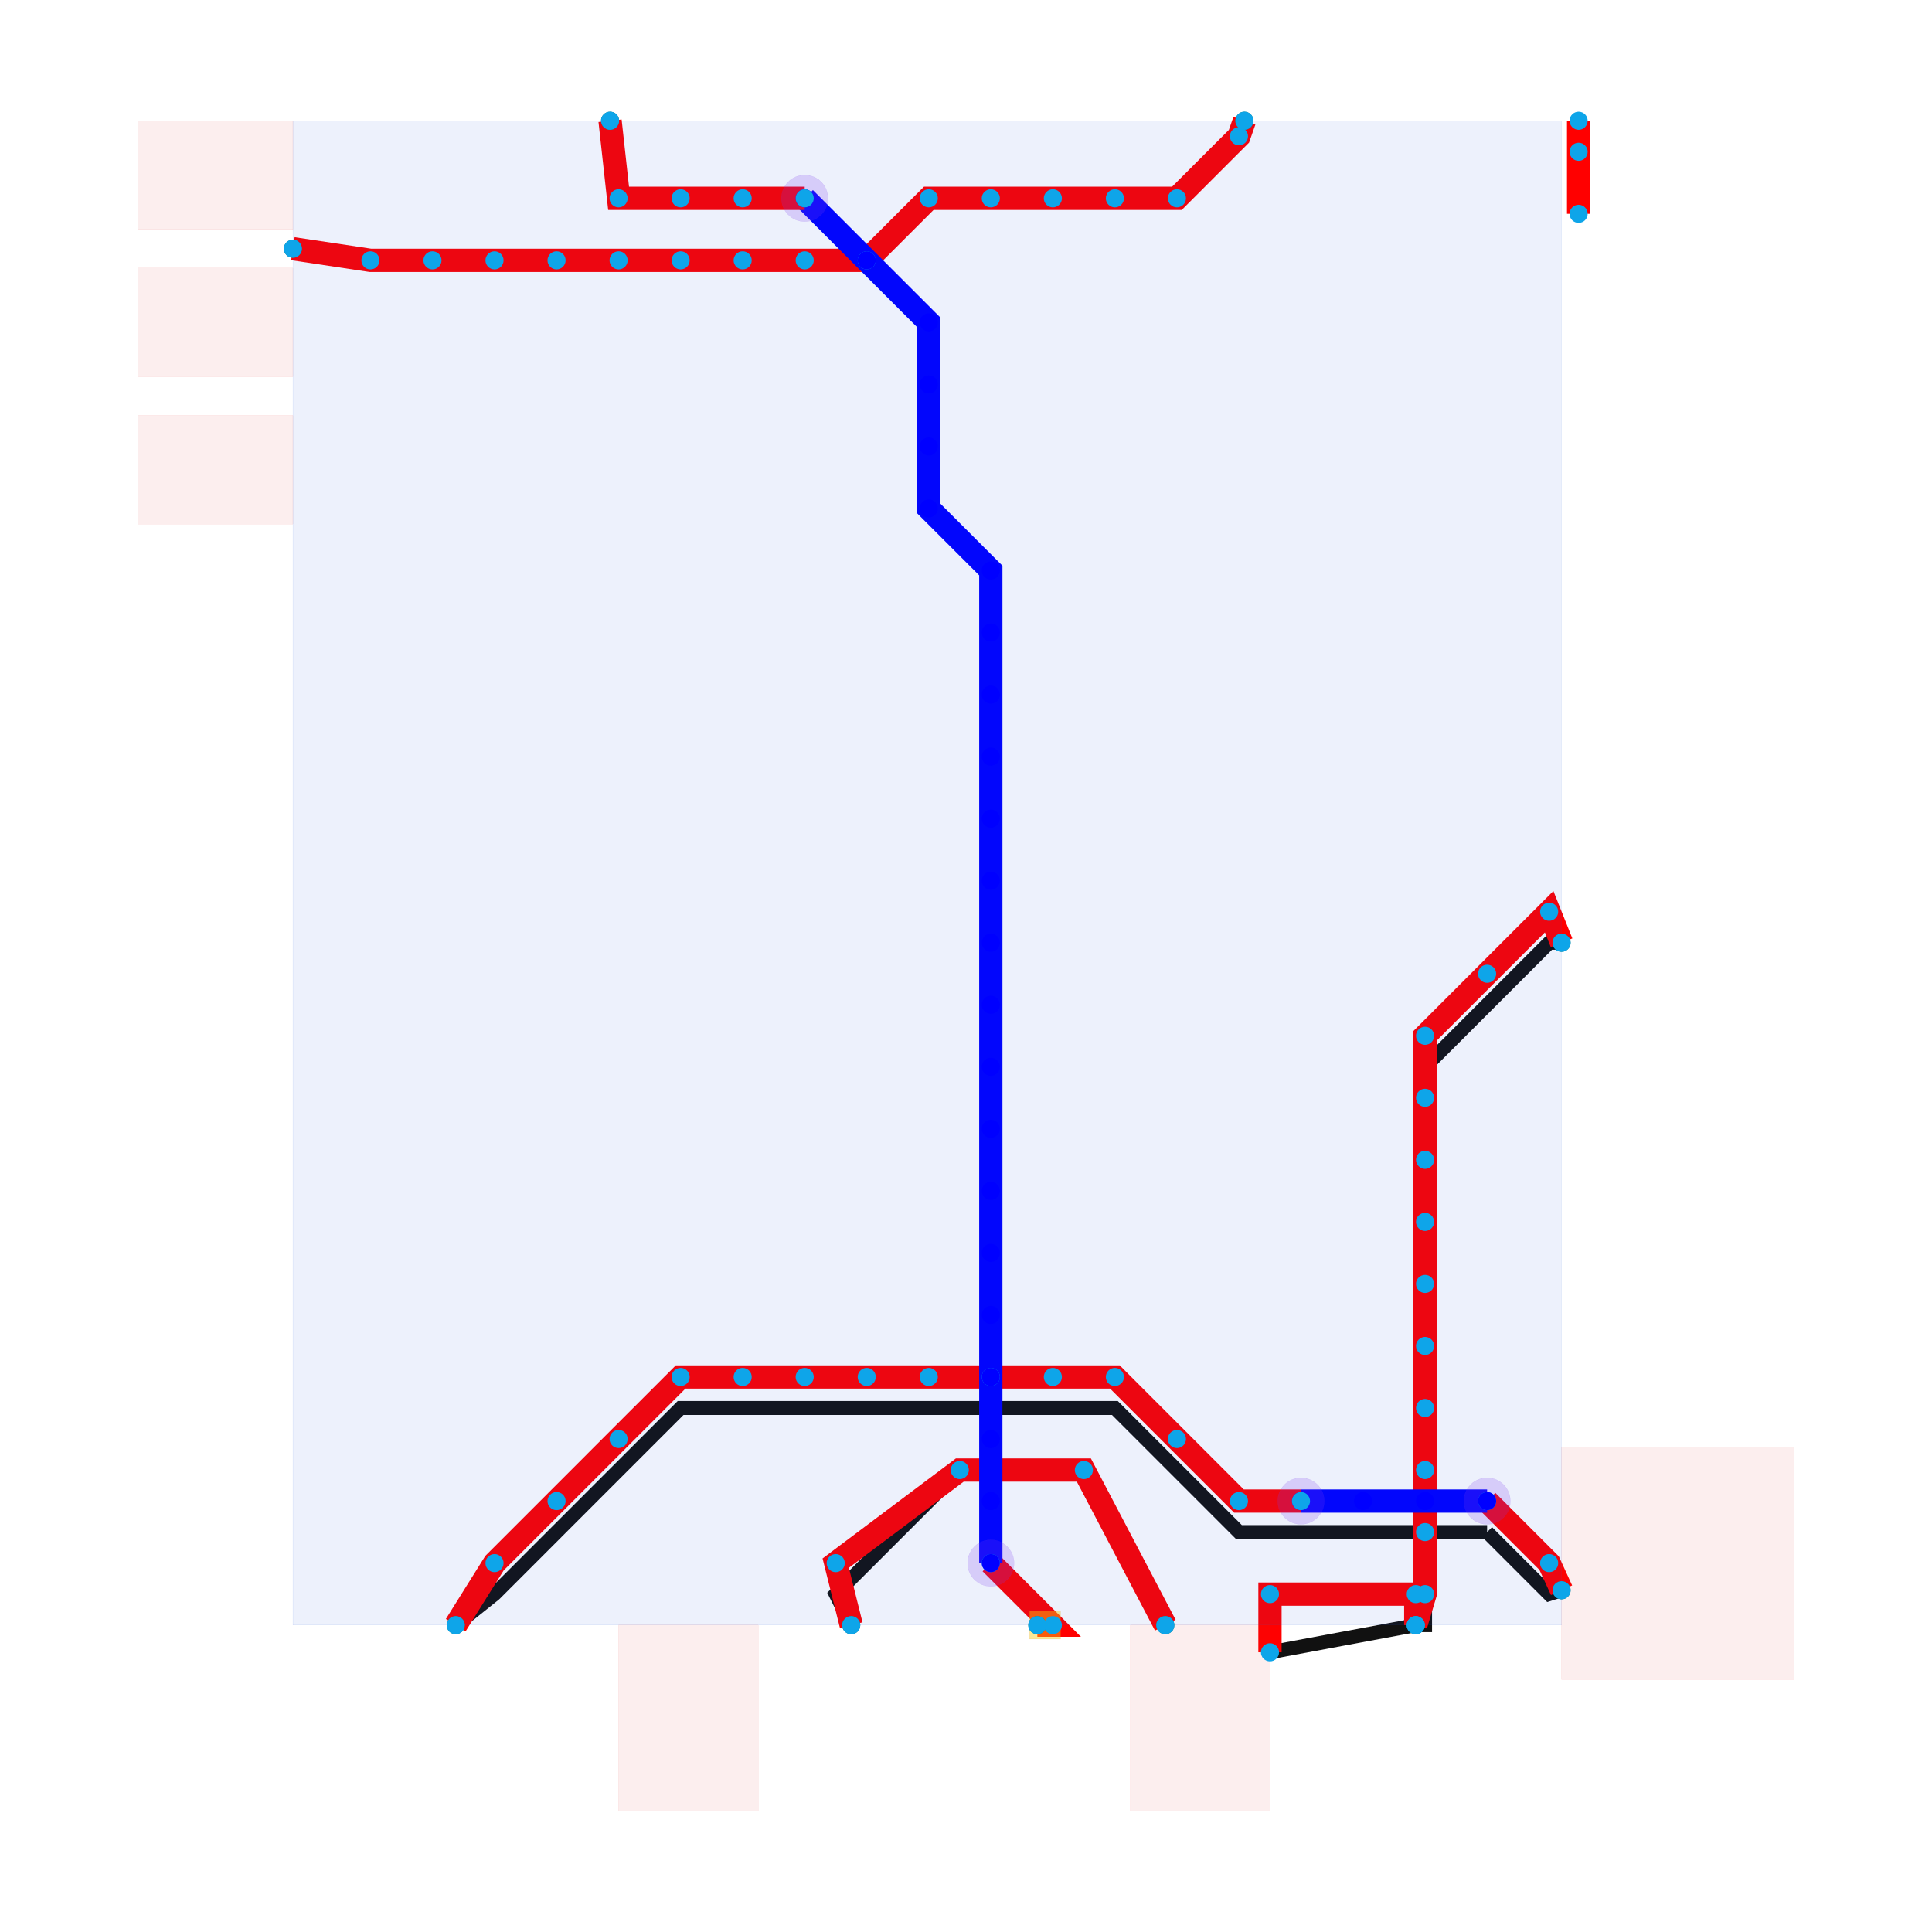
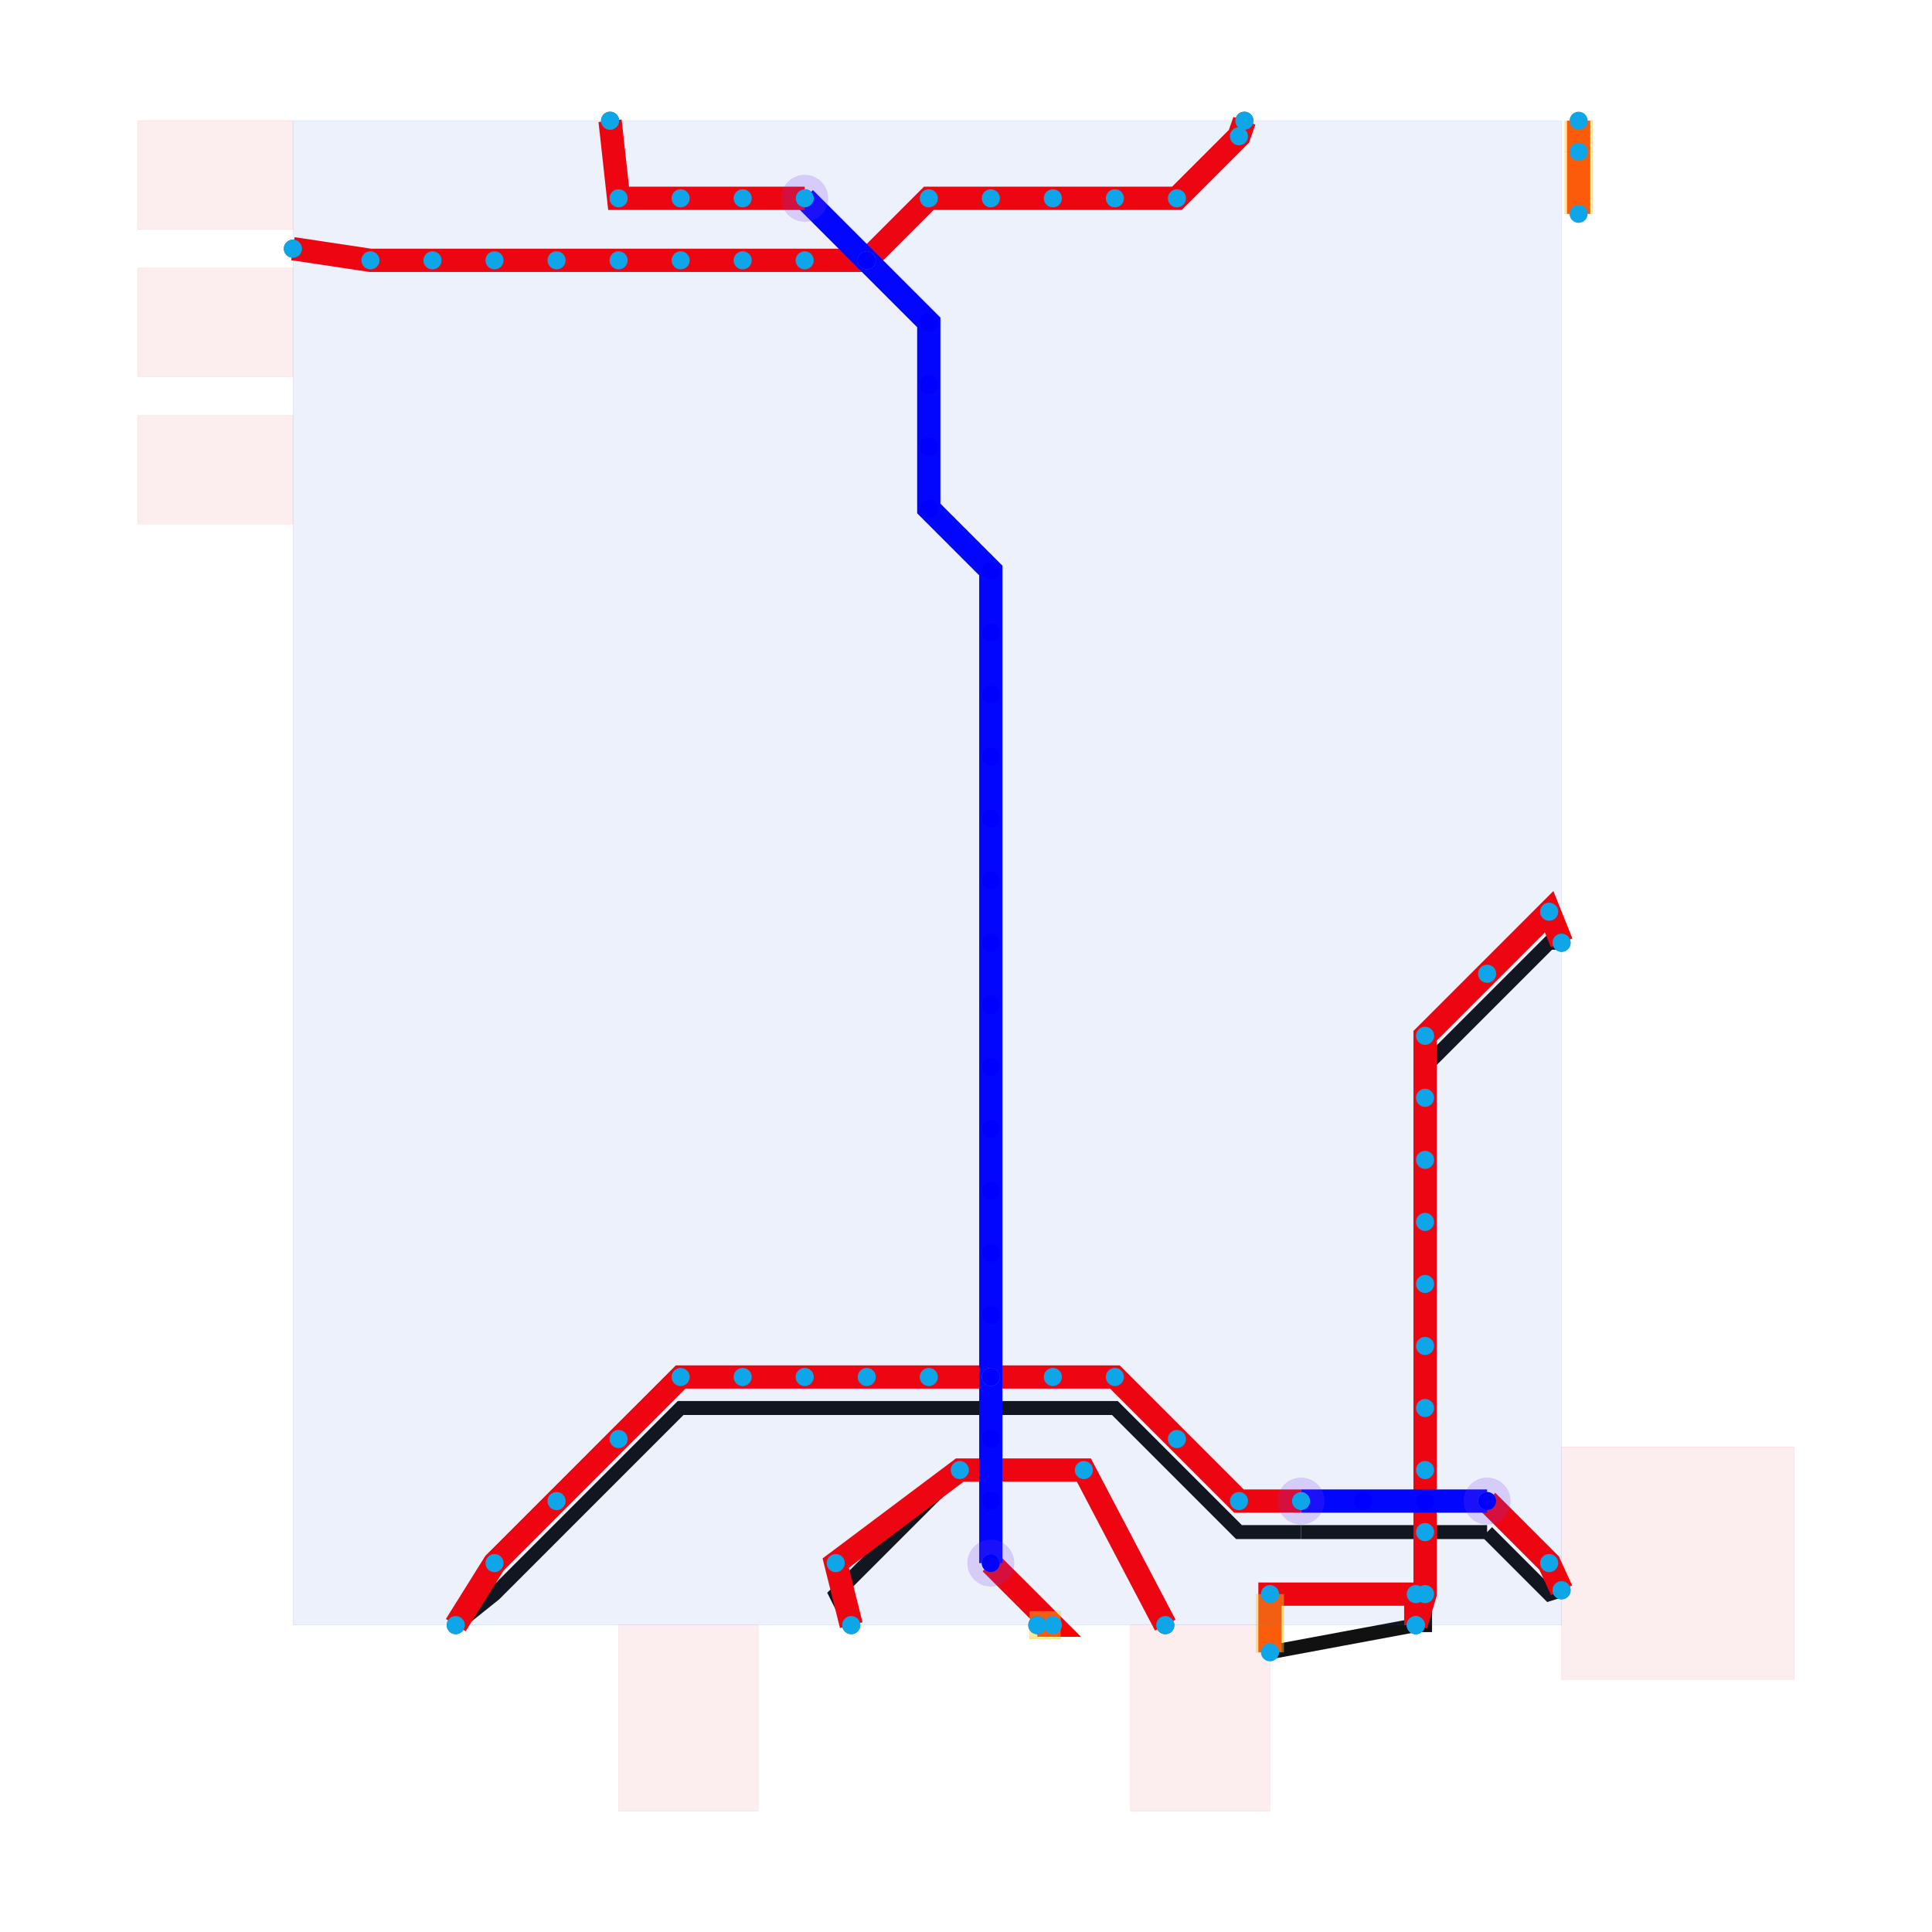
<svg xmlns="http://www.w3.org/2000/svg" width="640" height="640" viewBox="0 0 640 640">
  <rect width="100%" height="100%" fill="white" />
  <g>
    <polyline data-points="3.59,1.7000000000000002 3.5899999999999994,2.3" data-type="line" data-label="original:source_net_3" points="522.936,70.826 522.936,40" fill="none" stroke="#111111" stroke-width="4.624" />
  </g>
  <g>
    <polyline data-points="1.5999999999999999,-7.575 2.5399999999999996,-7.4" data-type="line" data-label="original:source_net_4_mst1" points="420.697,547.339 468.991,538.349" fill="none" stroke="#111111" stroke-width="4.624" />
  </g>
  <g>
    <polyline data-points="2.5399999999999996,-7.4 2.6,-7.4 2.6,-7 2.6,-6.6 2.6,-6.199999999999999 2.6,-5.799999999999999 2.6,-5.399999999999999 2.6,-4.999999999999998 2.6,-4.599999999999998 2.6,-4.1999999999999975 2.6,-3.7999999999999976 3,-3.3999999999999977 3.4,-2.999999999999998 3.48,-3" data-type="line" data-label="original:source_net_4_mst1" points="468.991,538.349 472.073,538.349 472.073,517.798 472.073,497.248 472.073,476.697 472.073,456.147 472.073,435.596 472.073,415.046 472.073,394.495 472.073,373.945 472.073,353.394 492.624,332.844 513.174,312.294 517.284,312.294" fill="none" stroke="#111111" stroke-width="4.624" />
  </g>
  <g>
    <polyline data-points="1.4349999999999996,2.3 1.4000000000000001,2.2 1,1.8000000000000003 0.6,1.8000000000000003 0.19999999999999996,1.8000000000000003 -0.20000000000000007,1.8000000000000003 -0.6000000000000001,1.8000000000000003 -1,1.4000000000000004 -1.4,1.4000000000000004 -1.7999999999999998,1.4000000000000004 -2.1999999999999997,1.4000000000000004 -2.5999999999999996,1.4000000000000004 -2.9999999999999996,1.4000000000000004 -3.3999999999999995,1.4000000000000004 -3.7999999999999994,1.4000000000000004 -4.199999999999999,1.4000000000000004 -4.7,1.475" data-type="line" data-label="original:source_net_6_mst2" points="412.22,40 410.422,45.138 389.872,65.688 369.321,65.688 348.771,65.688 328.22,65.688 307.67,65.688 287.119,86.239 266.569,86.239 246.018,86.239 225.468,86.239 204.917,86.239 184.367,86.239 163.817,86.239 143.266,86.239 122.716,86.239 97.028,82.385" fill="none" stroke="#111111" stroke-width="4.624" />
  </g>
  <g>
    <polyline data-points="-1.1,-7.4 -1.2000000000000002,-7.2 -0.40000000000000013,-6.4 0.3999999999999999,-6.4 0.9249999999999998,-7.4" data-type="line" data-label="original:source_net_4_mst0" points="281.982,538.349 276.844,528.073 317.945,486.972 359.046,486.972 386.018,538.349" fill="none" stroke="#111111" stroke-width="4.624" />
  </g>
  <g>
    <polyline data-points="3.48,-7.175 3.4000000000000004,-7.2 3.0000000000000004,-6.8" data-type="line" data-label="original:source_net_2_mst1" points="517.284,526.789 513.174,528.073 492.624,507.523" fill="none" stroke="#111111" stroke-width="4.624" />
  </g>
  <g>
    <polyline data-points="3.0000000000000004,-6.8 3.0000000000000004,-6.8 2.6000000000000005,-6.8 2.2000000000000006,-6.8 1.8000000000000007,-6.8" data-type="line" data-label="original:source_net_2_mst1" points="492.624,507.523 492.624,507.523 472.073,507.523 451.523,507.523 430.972,507.523" fill="none" stroke="#111111" stroke-width="4.624" />
  </g>
  <g>
    <polyline data-points="1.8000000000000007,-6.8 1.8000000000000007,-6.8 1.4000000000000008,-6.8 1.0000000000000009,-6.3999999999999995 0.6000000000000009,-5.999999999999999 0.20000000000000084,-5.999999999999999 -0.19999999999999918,-5.999999999999999 -0.5999999999999992,-5.999999999999999 -0.9999999999999992,-5.999999999999999 -1.3999999999999992,-5.999999999999999 -1.7999999999999994,-5.999999999999999 -2.1999999999999993,-5.999999999999999 -2.599999999999999,-6.3999999999999995 -2.999999999999999,-6.8 -3.399999999999999,-7.2 -3.6500000000000004,-7.3999999999999995" data-type="line" data-label="original:source_net_2_mst1" points="430.972,507.523 430.972,507.523 410.422,507.523 389.872,486.972 369.321,466.422 348.771,466.422 328.22,466.422 307.67,466.422 287.119,466.422 266.569,466.422 246.018,466.422 225.468,466.422 204.917,486.972 184.367,507.523 163.817,528.073 150.972,538.349" fill="none" stroke="#111111" stroke-width="4.624" />
  </g>
  <g>
    <polyline data-points="0.10000000000000009,-7.4 0.2,-7.4 -0.2,-7" data-type="line" data-label="original:source_net_0_mst1" points="343.633,538.349 348.771,538.349 328.22,517.798" fill="none" stroke="#111111" stroke-width="4.624" />
  </g>
  <g>
    <polyline data-points="-0.2,-7 -0.2,-7 -0.2,-6.6 -0.2,-6.199999999999999 -0.2,-5.799999999999999 -0.2,-5.399999999999999 -0.2,-4.999999999999998 -0.2,-4.599999999999998 -0.2,-4.1999999999999975 -0.2,-3.7999999999999976 -0.2,-3.3999999999999977 -0.2,-2.999999999999998 -0.2,-2.599999999999998 -0.2,-2.199999999999998 -0.2,-1.799999999999998 -0.2,-1.3999999999999981 -0.2,-0.9999999999999981 -0.2,-0.5999999999999981 -0.6000000000000001,-0.19999999999999807 -0.6000000000000001,0.20000000000000195 -0.6000000000000001,0.600000000000002 -0.6000000000000001,1.000000000000002 -1,1.4000000000000021 -1.4,1.800000000000002" data-type="line" data-label="original:source_net_0_mst1" points="328.22,517.798 328.22,517.798 328.22,497.248 328.22,476.697 328.22,456.147 328.22,435.596 328.22,415.046 328.22,394.495 328.22,373.945 328.22,353.394 328.22,332.844 328.22,312.294 328.22,291.743 328.22,271.193 328.22,250.642 328.22,230.092 328.22,209.541 328.22,188.991 307.67,168.44 307.67,147.89 307.67,127.339 307.67,106.789 287.119,86.239 266.569,65.688" fill="none" stroke="#111111" stroke-width="4.624" />
  </g>
  <g>
    <polyline data-points="-1.4,1.800000000000002 -1.4,1.800000000000002 -1.7999999999999998,1.800000000000002 -2.1999999999999997,1.800000000000002 -2.5999999999999996,1.800000000000002 -2.6550000000000002,2.3" data-type="line" data-label="original:source_net_0_mst1" points="266.569,65.688 266.569,65.688 246.018,65.688 225.468,65.688 204.917,65.688 202.092,40" fill="none" stroke="#111111" stroke-width="4.624" />
  </g>
  <g>
    <polyline data-points="3.59,1.7000000000000002 3.59,2.0999999999999996 3.5899999999999994,2.3" data-type="line" data-label="source_net_3" points="522.936,70.826 522.936,50.275 522.936,40" fill="none" stroke="#FF0000" stroke-width="7.706" />
  </g>
  <g>
    <polyline data-points="1.5999999999999999,-7.575 1.5999999999999999,-7.199999999999999 2.5399999999999996,-7.199999999999999 2.5399999999999996,-7.4" data-type="line" data-label="source_net_4_mst1" points="420.697,547.339 420.697,528.073 468.991,528.073 468.991,538.349" fill="none" stroke="#FF0000" stroke-width="7.706" />
  </g>
  <g>
    <polyline data-points="2.5399999999999996,-7.4 2.6,-7.2 2.6,-6.8 2.6,-6.3999999999999995 2.6,-5.999999999999999 2.6,-5.599999999999999 2.6,-5.199999999999998 2.6,-4.799999999999998 2.6,-4.399999999999998 2.6,-3.9999999999999973 2.6,-3.5999999999999974 3,-3.1999999999999975 3.4,-2.7999999999999976 3.48,-3" data-type="line" data-label="source_net_4_mst1" points="468.991,538.349 472.073,528.073 472.073,507.523 472.073,486.972 472.073,466.422 472.073,445.872 472.073,425.321 472.073,404.771 472.073,384.22 472.073,363.67 472.073,343.119 492.624,322.569 513.174,302.018 517.284,312.294" fill="none" stroke="#FF0000" stroke-width="7.706" />
  </g>
  <g>
    <polyline data-points="1.4349999999999996,2.3 1.4000000000000001,2.2 1,1.8000000000000003 0.6,1.8000000000000003 0.19999999999999996,1.8000000000000003 -0.20000000000000007,1.8000000000000003 -0.6000000000000001,1.8000000000000003 -1,1.4000000000000004 -1.4,1.4000000000000004 -1.7999999999999998,1.4000000000000004 -2.1999999999999997,1.4000000000000004 -2.5999999999999996,1.4000000000000004 -2.9999999999999996,1.4000000000000004 -3.3999999999999995,1.4000000000000004 -3.7999999999999994,1.4000000000000004 -4.199999999999999,1.4000000000000004 -4.7,1.475" data-type="line" data-label="source_net_6_mst2" points="412.22,40 410.422,45.138 389.872,65.688 369.321,65.688 348.771,65.688 328.22,65.688 307.67,65.688 287.119,86.239 266.569,86.239 246.018,86.239 225.468,86.239 204.917,86.239 184.367,86.239 163.817,86.239 143.266,86.239 122.716,86.239 97.028,82.385" fill="none" stroke="#FF0000" stroke-width="7.706" />
  </g>
  <g>
    <polyline data-points="-1.1,-7.4 -1.2000000000000002,-7 -0.40000000000000013,-6.4 0.3999999999999999,-6.4 0.9249999999999998,-7.4" data-type="line" data-label="source_net_4_mst0" points="281.982,538.349 276.844,517.798 317.945,486.972 359.046,486.972 386.018,538.349" fill="none" stroke="#FF0000" stroke-width="7.706" />
  </g>
  <g>
    <polyline data-points="3.48,-7.175 3.4000000000000004,-7 3.0000000000000004,-6.6" data-type="line" data-label="source_net_2_mst1" points="517.284,526.789 513.174,517.798 492.624,497.248" fill="none" stroke="#FF0000" stroke-width="7.706" />
  </g>
  <g>
    <polyline data-points="3.0000000000000004,-6.6 3.0000000000000004,-6.6 2.6000000000000005,-6.6 2.2000000000000006,-6.6 1.8000000000000007,-6.6" data-type="line" data-label="source_net_2_mst1" points="492.624,497.248 492.624,497.248 472.073,497.248 451.523,497.248 430.972,497.248" fill="none" stroke="#0000FF" stroke-width="7.706" />
  </g>
  <g>
    <polyline data-points="1.8000000000000007,-6.6 1.8000000000000007,-6.6 1.4000000000000008,-6.6 1.0000000000000009,-6.199999999999999 0.6000000000000009,-5.799999999999999 0.20000000000000084,-5.799999999999999 -0.19999999999999918,-5.799999999999999 -0.5999999999999992,-5.799999999999999 -0.9999999999999992,-5.799999999999999 -1.3999999999999992,-5.799999999999999 -1.7999999999999994,-5.799999999999999 -2.1999999999999993,-5.799999999999999 -2.599999999999999,-6.199999999999999 -2.999999999999999,-6.6 -3.399999999999999,-7 -3.6500000000000004,-7.3999999999999995" data-type="line" data-label="source_net_2_mst1" points="430.972,497.248 430.972,497.248 410.422,497.248 389.872,476.697 369.321,456.147 348.771,456.147 328.22,456.147 307.67,456.147 287.119,456.147 266.569,456.147 246.018,456.147 225.468,456.147 204.917,476.697 184.367,497.248 163.817,517.798 150.972,538.349" fill="none" stroke="#FF0000" stroke-width="7.706" />
  </g>
  <g>
    <polyline data-points="0.10000000000000009,-7.4 0.2,-7.4 -0.2,-7" data-type="line" data-label="source_net_0_mst1" points="343.633,538.349 348.771,538.349 328.22,517.798" fill="none" stroke="#FF0000" stroke-width="7.706" />
  </g>
  <g>
    <polyline data-points="-0.2,-7 -0.2,-7 -0.2,-6.6 -0.2,-6.199999999999999 -0.2,-5.799999999999999 -0.2,-5.399999999999999 -0.2,-4.999999999999998 -0.2,-4.599999999999998 -0.2,-4.1999999999999975 -0.2,-3.7999999999999976 -0.2,-3.3999999999999977 -0.2,-2.999999999999998 -0.2,-2.599999999999998 -0.2,-2.199999999999998 -0.2,-1.799999999999998 -0.2,-1.3999999999999981 -0.2,-0.9999999999999981 -0.2,-0.5999999999999981 -0.6000000000000001,-0.19999999999999807 -0.6000000000000001,0.20000000000000195 -0.6000000000000001,0.600000000000002 -0.6000000000000001,1.000000000000002 -1,1.4000000000000021 -1.4,1.800000000000002" data-type="line" data-label="source_net_0_mst1" points="328.22,517.798 328.22,517.798 328.22,497.248 328.22,476.697 328.22,456.147 328.22,435.596 328.22,415.046 328.22,394.495 328.22,373.945 328.22,353.394 328.22,332.844 328.22,312.294 328.22,291.743 328.22,271.193 328.22,250.642 328.22,230.092 328.22,209.541 328.22,188.991 307.67,168.44 307.67,147.89 307.67,127.339 307.67,106.789 287.119,86.239 266.569,65.688" fill="none" stroke="#0000FF" stroke-width="7.706" />
  </g>
  <g>
    <polyline data-points="-1.4,1.800000000000002 -1.4,1.800000000000002 -1.7999999999999998,1.800000000000002 -2.1999999999999997,1.800000000000002 -2.5999999999999996,1.800000000000002 -2.6550000000000002,2.3" data-type="line" data-label="source_net_0_mst1" points="266.569,65.688 266.569,65.688 246.018,65.688 225.468,65.688 204.917,65.688 202.092,40" fill="none" stroke="#FF0000" stroke-width="7.706" />
  </g>
  <g>
    <rect data-type="rect" data-label="cmn_2" data-x="-0.6100000000000003" data-y="-2.55" x="97.028" y="40" width="420.257" height="498.349" fill="rgba(29, 78, 216, 0.08)" stroke="#1d4ed8" stroke-width="0.019" />
  </g>
  <g>
    <rect data-type="rect" data-label="obstacle:rect:0" data-x="1.15" data-y="-8" x="374.459" y="538.349" width="46.239" height="61.651" fill="rgba(220, 38, 38, 0.08)" stroke="#dc2626" stroke-width="0.019" />
  </g>
  <g>
    <rect data-type="rect" data-label="obstacle:rect:1" data-x="4.23" data-y="-7" x="517.284" y="479.266" width="77.064" height="77.064" fill="rgba(220, 38, 38, 0.08)" stroke="#dc2626" stroke-width="0.019" />
  </g>
  <g>
    <rect data-type="rect" data-label="obstacle:rect:2" data-x="-5.2" data-y="1.95" x="45.651" y="40" width="51.376" height="35.963" fill="rgba(220, 38, 38, 0.08)" stroke="#dc2626" stroke-width="0.019" />
  </g>
  <g>
    <rect data-type="rect" data-label="obstacle:rect:3" data-x="-5.2" data-y="1" x="45.651" y="88.807" width="51.376" height="35.963" fill="rgba(220, 38, 38, 0.08)" stroke="#dc2626" stroke-width="0.019" />
  </g>
  <g>
    <rect data-type="rect" data-label="obstacle:rect:4" data-x="-5.2" data-y="0.050000000000000044" x="45.651" y="137.615" width="51.376" height="35.963" fill="rgba(220, 38, 38, 0.08)" stroke="#dc2626" stroke-width="0.019" />
  </g>
  <g>
    <rect data-type="rect" data-label="obstacle:rect:5" data-x="-2.15" data-y="-8" x="204.917" y="538.349" width="46.239" height="61.651" fill="rgba(220, 38, 38, 0.08)" stroke="#dc2626" stroke-width="0.019" />
  </g>
  <g>
-     <rect data-type="rect" data-label="boundary-hit:6:0" data-x="0.15000000000000005" data-y="-7.4" x="341.064" y="533.725" width="10.275" height="9.248" fill="rgba(250, 204, 21, 0.45)" stroke="#b45309" stroke-width="0.019" />
+     <rect data-type="rect" data-label="boundry-violation:0:0" data-x="3.59" data-y="1.9" x="518.312" y="50.275" width="9.248" height="20.55" fill="rgba(250, 204, 21, 0.45)" stroke="#b45309" stroke-width="0.019" />
+   </g>
+   <g>
+     <rect data-type="rect" data-label="boundry-violation:0:1" data-x="3.59" data-y="2.1999999999999997" x="518.312" y="40" width="9.248" height="10.275" fill="rgba(250, 204, 21, 0.45)" stroke="#b45309" stroke-width="0.019" />
+   </g>
+   <g>
+     <rect data-type="rect" data-label="boundry-violation:1:0" data-x="1.5999999999999999" data-y="-7.387499999999999" x="416.073" y="528.073" width="9.248" height="19.266" fill="rgba(250, 204, 21, 0.45)" stroke="#b45309" stroke-width="0.019" />
+   </g>
+   <g>
+     <rect data-type="rect" data-label="boundry-violation:6:0" data-x="0.15000000000000005" data-y="-7.4" x="341.064" y="533.725" width="10.275" height="9.248" fill="rgba(250, 204, 21, 0.45)" stroke="#b45309" stroke-width="0.019" />
  </g>
  <circle data-type="circle" data-label="" data-x="3.0000000000000004" data-y="-6.6" cx="492.624" cy="497.248" r="7.706" fill="rgba(124, 58, 237, 0.2)" stroke="#7c3aed" stroke-width="0.019" />
  <circle data-type="circle" data-label="" data-x="1.8000000000000007" data-y="-6.6" cx="430.972" cy="497.248" r="7.706" fill="rgba(124, 58, 237, 0.2)" stroke="#7c3aed" stroke-width="0.019" />
  <circle data-type="circle" data-label="" data-x="-0.2" data-y="-7" cx="328.22" cy="517.798" r="7.706" fill="rgba(124, 58, 237, 0.2)" stroke="#7c3aed" stroke-width="0.019" />
  <circle data-type="circle" data-label="" data-x="-1.4" data-y="1.800000000000002" cx="266.569" cy="65.688" r="7.706" fill="rgba(124, 58, 237, 0.2)" stroke="#7c3aed" stroke-width="0.019" />
  <g>
    <circle data-type="point" data-label="source_net_4_mst1" data-x="2.5399999999999996" data-y="-7.4" cx="468.991" cy="538.349" r="3" fill="#0f766e" />
  </g>
  <g>
    <circle data-type="point" data-label="source_net_4_mst1" data-x="3.48" data-y="-3" cx="517.284" cy="312.294" r="3" fill="#0f766e" />
  </g>
  <g>
    <circle data-type="point" data-label="source_net_0_mst1" data-x="0.10000000000000009" data-y="-7.4" cx="343.633" cy="538.349" r="3" fill="#0f766e" />
  </g>
  <g>
    <circle data-type="point" data-label="source_net_0_mst1" data-x="-2.6550000000000002" data-y="2.3" cx="202.092" cy="40" r="3" fill="#0f766e" />
  </g>
  <g>
    <circle data-type="point" data-label="source_net_4_mst0" data-x="-1.1" data-y="-7.4" cx="281.982" cy="538.349" r="3" fill="#0f766e" />
  </g>
  <g>
    <circle data-type="point" data-label="source_net_4_mst0" data-x="0.9249999999999998" data-y="-7.4" cx="386.018" cy="538.349" r="3" fill="#0f766e" />
  </g>
  <g>
    <circle data-type="point" data-label="source_net_6_mst2" data-x="-4.7" data-y="1.475" cx="97.028" cy="82.385" r="3" fill="#0f766e" />
  </g>
  <g>
    <circle data-type="point" data-label="source_net_6_mst2" data-x="1.4349999999999996" data-y="2.3" cx="412.22" cy="40" r="3" fill="#0f766e" />
  </g>
  <g>
    <circle data-type="point" data-label="source_net_2_mst1" data-x="-3.6500000000000004" data-y="-7.3999999999999995" cx="150.972" cy="538.349" r="3" fill="#0f766e" />
  </g>
  <g>
    <circle data-type="point" data-label="source_net_2_mst1" data-x="3.48" data-y="-7.175" cx="517.284" cy="526.789" r="3" fill="#0f766e" />
  </g>
  <g>
    <circle data-type="point" data-label="" data-x="3.59" data-y="1.7000000000000002" cx="522.936" cy="70.826" r="3" fill="#0ea5e9" />
  </g>
  <g>
    <circle data-type="point" data-label="" data-x="3.59" data-y="2.0999999999999996" cx="522.936" cy="50.275" r="3" fill="#0ea5e9" />
  </g>
  <g>
    <circle data-type="point" data-label="" data-x="3.5899999999999994" data-y="2.3" cx="522.936" cy="40" r="3" fill="#0ea5e9" />
  </g>
  <g>
    <circle data-type="point" data-label="" data-x="1.5999999999999999" data-y="-7.575" cx="420.697" cy="547.339" r="3" fill="#0ea5e9" />
  </g>
  <g>
    <circle data-type="point" data-label="" data-x="1.5999999999999999" data-y="-7.199999999999999" cx="420.697" cy="528.073" r="3" fill="#0ea5e9" />
  </g>
  <g>
    <circle data-type="point" data-label="" data-x="2.5399999999999996" data-y="-7.199999999999999" cx="468.991" cy="528.073" r="3" fill="#0ea5e9" />
  </g>
  <g>
    <circle data-type="point" data-label="" data-x="2.5399999999999996" data-y="-7.4" cx="468.991" cy="538.349" r="3" fill="#0ea5e9" />
  </g>
  <g>
    <circle data-type="point" data-label="" data-x="2.5399999999999996" data-y="-7.4" cx="468.991" cy="538.349" r="3" fill="#0ea5e9" />
  </g>
  <g>
    <circle data-type="point" data-label="" data-x="2.6" data-y="-7.2" cx="472.073" cy="528.073" r="3" fill="#0ea5e9" />
  </g>
  <g>
    <circle data-type="point" data-label="" data-x="2.6" data-y="-6.8" cx="472.073" cy="507.523" r="3" fill="#0ea5e9" />
  </g>
  <g>
    <circle data-type="point" data-label="" data-x="2.6" data-y="-6.3999999999999995" cx="472.073" cy="486.972" r="3" fill="#0ea5e9" />
  </g>
  <g>
    <circle data-type="point" data-label="" data-x="2.6" data-y="-5.999999999999999" cx="472.073" cy="466.422" r="3" fill="#0ea5e9" />
  </g>
  <g>
    <circle data-type="point" data-label="" data-x="2.6" data-y="-5.599999999999999" cx="472.073" cy="445.872" r="3" fill="#0ea5e9" />
  </g>
  <g>
    <circle data-type="point" data-label="" data-x="2.6" data-y="-5.199999999999998" cx="472.073" cy="425.321" r="3" fill="#0ea5e9" />
  </g>
  <g>
    <circle data-type="point" data-label="" data-x="2.6" data-y="-4.799999999999998" cx="472.073" cy="404.771" r="3" fill="#0ea5e9" />
  </g>
  <g>
    <circle data-type="point" data-label="" data-x="2.6" data-y="-4.399999999999998" cx="472.073" cy="384.22" r="3" fill="#0ea5e9" />
  </g>
  <g>
    <circle data-type="point" data-label="" data-x="2.6" data-y="-3.9999999999999973" cx="472.073" cy="363.67" r="3" fill="#0ea5e9" />
  </g>
  <g>
    <circle data-type="point" data-label="" data-x="2.6" data-y="-3.5999999999999974" cx="472.073" cy="343.119" r="3" fill="#0ea5e9" />
  </g>
  <g>
    <circle data-type="point" data-label="" data-x="3" data-y="-3.1999999999999975" cx="492.624" cy="322.569" r="3" fill="#0ea5e9" />
  </g>
  <g>
    <circle data-type="point" data-label="" data-x="3.4" data-y="-2.7999999999999976" cx="513.174" cy="302.018" r="3" fill="#0ea5e9" />
  </g>
  <g>
    <circle data-type="point" data-label="" data-x="3.48" data-y="-3" cx="517.284" cy="312.294" r="3" fill="#0ea5e9" />
  </g>
  <g>
    <circle data-type="point" data-label="" data-x="1.4349999999999996" data-y="2.3" cx="412.22" cy="40" r="3" fill="#0ea5e9" />
  </g>
  <g>
    <circle data-type="point" data-label="" data-x="1.4000000000000001" data-y="2.2" cx="410.422" cy="45.138" r="3" fill="#0ea5e9" />
  </g>
  <g>
    <circle data-type="point" data-label="" data-x="1" data-y="1.8000000000000003" cx="389.872" cy="65.688" r="3" fill="#0ea5e9" />
  </g>
  <g>
    <circle data-type="point" data-label="" data-x="0.6" data-y="1.8000000000000003" cx="369.321" cy="65.688" r="3" fill="#0ea5e9" />
  </g>
  <g>
    <circle data-type="point" data-label="" data-x="0.19999999999999996" data-y="1.8000000000000003" cx="348.771" cy="65.688" r="3" fill="#0ea5e9" />
  </g>
  <g>
    <circle data-type="point" data-label="" data-x="-0.20000000000000007" data-y="1.8000000000000003" cx="328.22" cy="65.688" r="3" fill="#0ea5e9" />
  </g>
  <g>
    <circle data-type="point" data-label="" data-x="-0.6000000000000001" data-y="1.8000000000000003" cx="307.67" cy="65.688" r="3" fill="#0ea5e9" />
  </g>
  <g>
    <circle data-type="point" data-label="" data-x="-1" data-y="1.4000000000000004" cx="287.119" cy="86.239" r="3" fill="#0ea5e9" />
  </g>
  <g>
    <circle data-type="point" data-label="" data-x="-1.4" data-y="1.4000000000000004" cx="266.569" cy="86.239" r="3" fill="#0ea5e9" />
  </g>
  <g>
    <circle data-type="point" data-label="" data-x="-1.7999999999999998" data-y="1.4000000000000004" cx="246.018" cy="86.239" r="3" fill="#0ea5e9" />
  </g>
  <g>
    <circle data-type="point" data-label="" data-x="-2.1999999999999997" data-y="1.4000000000000004" cx="225.468" cy="86.239" r="3" fill="#0ea5e9" />
  </g>
  <g>
    <circle data-type="point" data-label="" data-x="-2.5999999999999996" data-y="1.4000000000000004" cx="204.917" cy="86.239" r="3" fill="#0ea5e9" />
  </g>
  <g>
    <circle data-type="point" data-label="" data-x="-2.9999999999999996" data-y="1.4000000000000004" cx="184.367" cy="86.239" r="3" fill="#0ea5e9" />
  </g>
  <g>
    <circle data-type="point" data-label="" data-x="-3.3999999999999995" data-y="1.4000000000000004" cx="163.817" cy="86.239" r="3" fill="#0ea5e9" />
  </g>
  <g>
    <circle data-type="point" data-label="" data-x="-3.7999999999999994" data-y="1.4000000000000004" cx="143.266" cy="86.239" r="3" fill="#0ea5e9" />
  </g>
  <g>
    <circle data-type="point" data-label="" data-x="-4.199999999999999" data-y="1.4000000000000004" cx="122.716" cy="86.239" r="3" fill="#0ea5e9" />
  </g>
  <g>
    <circle data-type="point" data-label="" data-x="-4.7" data-y="1.475" cx="97.028" cy="82.385" r="3" fill="#0ea5e9" />
  </g>
  <g>
    <circle data-type="point" data-label="" data-x="-1.1" data-y="-7.4" cx="281.982" cy="538.349" r="3" fill="#0ea5e9" />
  </g>
  <g>
    <circle data-type="point" data-label="" data-x="-1.2000000000000002" data-y="-7" cx="276.844" cy="517.798" r="3" fill="#0ea5e9" />
  </g>
  <g>
    <circle data-type="point" data-label="" data-x="-0.40000000000000013" data-y="-6.4" cx="317.945" cy="486.972" r="3" fill="#0ea5e9" />
  </g>
  <g>
    <circle data-type="point" data-label="" data-x="0.3999999999999999" data-y="-6.4" cx="359.046" cy="486.972" r="3" fill="#0ea5e9" />
  </g>
  <g>
    <circle data-type="point" data-label="" data-x="0.9249999999999998" data-y="-7.4" cx="386.018" cy="538.349" r="3" fill="#0ea5e9" />
  </g>
  <g>
    <circle data-type="point" data-label="" data-x="3.48" data-y="-7.175" cx="517.284" cy="526.789" r="3" fill="#0ea5e9" />
  </g>
  <g>
    <circle data-type="point" data-label="" data-x="3.4000000000000004" data-y="-7" cx="513.174" cy="517.798" r="3" fill="#0ea5e9" />
  </g>
  <g>
    <circle data-type="point" data-label="" data-x="3.0000000000000004" data-y="-6.6" cx="492.624" cy="497.248" r="3" fill="#0ea5e9" />
  </g>
  <g>
    <circle data-type="point" data-label="" data-x="3.0000000000000004" data-y="-6.6" cx="492.624" cy="497.248" r="3" fill="#0000FF" />
  </g>
  <g>
    <circle data-type="point" data-label="" data-x="2.6000000000000005" data-y="-6.6" cx="472.073" cy="497.248" r="3" fill="#0000FF" />
  </g>
  <g>
    <circle data-type="point" data-label="" data-x="2.2000000000000006" data-y="-6.6" cx="451.523" cy="497.248" r="3" fill="#0000FF" />
  </g>
  <g>
    <circle data-type="point" data-label="" data-x="1.8000000000000007" data-y="-6.6" cx="430.972" cy="497.248" r="3" fill="#0000FF" />
  </g>
  <g>
    <circle data-type="point" data-label="" data-x="1.8000000000000007" data-y="-6.6" cx="430.972" cy="497.248" r="3" fill="#0ea5e9" />
  </g>
  <g>
    <circle data-type="point" data-label="" data-x="1.4000000000000008" data-y="-6.6" cx="410.422" cy="497.248" r="3" fill="#0ea5e9" />
  </g>
  <g>
    <circle data-type="point" data-label="" data-x="1.0000000000000009" data-y="-6.199999999999999" cx="389.872" cy="476.697" r="3" fill="#0ea5e9" />
  </g>
  <g>
    <circle data-type="point" data-label="" data-x="0.6000000000000009" data-y="-5.799999999999999" cx="369.321" cy="456.147" r="3" fill="#0ea5e9" />
  </g>
  <g>
    <circle data-type="point" data-label="" data-x="0.20000000000000084" data-y="-5.799999999999999" cx="348.771" cy="456.147" r="3" fill="#0ea5e9" />
  </g>
  <g>
    <circle data-type="point" data-label="" data-x="-0.19999999999999918" data-y="-5.799999999999999" cx="328.22" cy="456.147" r="3" fill="#0ea5e9" />
  </g>
  <g>
    <circle data-type="point" data-label="" data-x="-0.5999999999999992" data-y="-5.799999999999999" cx="307.67" cy="456.147" r="3" fill="#0ea5e9" />
  </g>
  <g>
    <circle data-type="point" data-label="" data-x="-0.9999999999999992" data-y="-5.799999999999999" cx="287.119" cy="456.147" r="3" fill="#0ea5e9" />
  </g>
  <g>
    <circle data-type="point" data-label="" data-x="-1.3999999999999992" data-y="-5.799999999999999" cx="266.569" cy="456.147" r="3" fill="#0ea5e9" />
  </g>
  <g>
    <circle data-type="point" data-label="" data-x="-1.7999999999999994" data-y="-5.799999999999999" cx="246.018" cy="456.147" r="3" fill="#0ea5e9" />
  </g>
  <g>
    <circle data-type="point" data-label="" data-x="-2.1999999999999993" data-y="-5.799999999999999" cx="225.468" cy="456.147" r="3" fill="#0ea5e9" />
  </g>
  <g>
    <circle data-type="point" data-label="" data-x="-2.599999999999999" data-y="-6.199999999999999" cx="204.917" cy="476.697" r="3" fill="#0ea5e9" />
  </g>
  <g>
    <circle data-type="point" data-label="" data-x="-2.999999999999999" data-y="-6.6" cx="184.367" cy="497.248" r="3" fill="#0ea5e9" />
  </g>
  <g>
    <circle data-type="point" data-label="" data-x="-3.399999999999999" data-y="-7" cx="163.817" cy="517.798" r="3" fill="#0ea5e9" />
  </g>
  <g>
    <circle data-type="point" data-label="" data-x="-3.6500000000000004" data-y="-7.3999999999999995" cx="150.972" cy="538.349" r="3" fill="#0ea5e9" />
  </g>
  <g>
    <circle data-type="point" data-label="" data-x="0.10000000000000009" data-y="-7.4" cx="343.633" cy="538.349" r="3" fill="#0ea5e9" />
  </g>
  <g>
    <circle data-type="point" data-label="" data-x="0.2" data-y="-7.4" cx="348.771" cy="538.349" r="3" fill="#0ea5e9" />
  </g>
  <g>
    <circle data-type="point" data-label="" data-x="-0.2" data-y="-7" cx="328.22" cy="517.798" r="3" fill="#0ea5e9" />
  </g>
  <g>
    <circle data-type="point" data-label="" data-x="-0.2" data-y="-7" cx="328.22" cy="517.798" r="3" fill="#0000FF" />
  </g>
  <g>
    <circle data-type="point" data-label="" data-x="-0.2" data-y="-6.6" cx="328.22" cy="497.248" r="3" fill="#0000FF" />
  </g>
  <g>
    <circle data-type="point" data-label="" data-x="-0.2" data-y="-6.199999999999999" cx="328.22" cy="476.697" r="3" fill="#0000FF" />
  </g>
  <g>
    <circle data-type="point" data-label="" data-x="-0.2" data-y="-5.799999999999999" cx="328.22" cy="456.147" r="3" fill="#0000FF" />
  </g>
  <g>
    <circle data-type="point" data-label="" data-x="-0.2" data-y="-5.399999999999999" cx="328.22" cy="435.596" r="3" fill="#0000FF" />
  </g>
  <g>
    <circle data-type="point" data-label="" data-x="-0.2" data-y="-4.999999999999998" cx="328.22" cy="415.046" r="3" fill="#0000FF" />
  </g>
  <g>
    <circle data-type="point" data-label="" data-x="-0.2" data-y="-4.599999999999998" cx="328.22" cy="394.495" r="3" fill="#0000FF" />
  </g>
  <g>
    <circle data-type="point" data-label="" data-x="-0.2" data-y="-4.1999999999999975" cx="328.22" cy="373.945" r="3" fill="#0000FF" />
  </g>
  <g>
    <circle data-type="point" data-label="" data-x="-0.2" data-y="-3.7999999999999976" cx="328.22" cy="353.394" r="3" fill="#0000FF" />
  </g>
  <g>
    <circle data-type="point" data-label="" data-x="-0.2" data-y="-3.3999999999999977" cx="328.22" cy="332.844" r="3" fill="#0000FF" />
  </g>
  <g>
    <circle data-type="point" data-label="" data-x="-0.2" data-y="-2.999999999999998" cx="328.22" cy="312.294" r="3" fill="#0000FF" />
  </g>
  <g>
    <circle data-type="point" data-label="" data-x="-0.2" data-y="-2.599999999999998" cx="328.22" cy="291.743" r="3" fill="#0000FF" />
  </g>
  <g>
    <circle data-type="point" data-label="" data-x="-0.2" data-y="-2.199999999999998" cx="328.22" cy="271.193" r="3" fill="#0000FF" />
  </g>
  <g>
    <circle data-type="point" data-label="" data-x="-0.2" data-y="-1.799999999999998" cx="328.22" cy="250.642" r="3" fill="#0000FF" />
  </g>
  <g>
    <circle data-type="point" data-label="" data-x="-0.2" data-y="-1.3999999999999981" cx="328.22" cy="230.092" r="3" fill="#0000FF" />
  </g>
  <g>
    <circle data-type="point" data-label="" data-x="-0.2" data-y="-0.9999999999999981" cx="328.22" cy="209.541" r="3" fill="#0000FF" />
  </g>
  <g>
    <circle data-type="point" data-label="" data-x="-0.2" data-y="-0.5999999999999981" cx="328.22" cy="188.991" r="3" fill="#0000FF" />
  </g>
  <g>
    <circle data-type="point" data-label="" data-x="-0.6000000000000001" data-y="-0.19999999999999807" cx="307.67" cy="168.44" r="3" fill="#0000FF" />
  </g>
  <g>
    <circle data-type="point" data-label="" data-x="-0.6000000000000001" data-y="0.20000000000000195" cx="307.67" cy="147.89" r="3" fill="#0000FF" />
  </g>
  <g>
    <circle data-type="point" data-label="" data-x="-0.6000000000000001" data-y="0.600000000000002" cx="307.67" cy="127.339" r="3" fill="#0000FF" />
  </g>
  <g>
    <circle data-type="point" data-label="" data-x="-0.6000000000000001" data-y="1.000000000000002" cx="307.67" cy="106.789" r="3" fill="#0000FF" />
  </g>
  <g>
    <circle data-type="point" data-label="" data-x="-1" data-y="1.4000000000000021" cx="287.119" cy="86.239" r="3" fill="#0000FF" />
  </g>
  <g>
    <circle data-type="point" data-label="" data-x="-1.4" data-y="1.800000000000002" cx="266.569" cy="65.688" r="3" fill="#0000FF" />
  </g>
  <g>
    <circle data-type="point" data-label="" data-x="-1.4" data-y="1.800000000000002" cx="266.569" cy="65.688" r="3" fill="#0ea5e9" />
  </g>
  <g>
    <circle data-type="point" data-label="" data-x="-1.7999999999999998" data-y="1.800000000000002" cx="246.018" cy="65.688" r="3" fill="#0ea5e9" />
  </g>
  <g>
    <circle data-type="point" data-label="" data-x="-2.1999999999999997" data-y="1.800000000000002" cx="225.468" cy="65.688" r="3" fill="#0ea5e9" />
  </g>
  <g>
    <circle data-type="point" data-label="" data-x="-2.5999999999999996" data-y="1.800000000000002" cx="204.917" cy="65.688" r="3" fill="#0ea5e9" />
  </g>
  <g>
    <circle data-type="point" data-label="" data-x="-2.6550000000000002" data-y="2.3" cx="202.092" cy="40" r="3" fill="#0ea5e9" />
  </g>
  <g id="crosshair" style="display: none">
    <line id="crosshair-h" y1="0" y2="640" stroke="#666" stroke-width="0.5" />
    <line id="crosshair-v" x1="0" x2="640" stroke="#666" stroke-width="0.5" />
    <text id="coordinates" font-family="monospace" font-size="12" fill="#666" />
  </g>
</svg>
